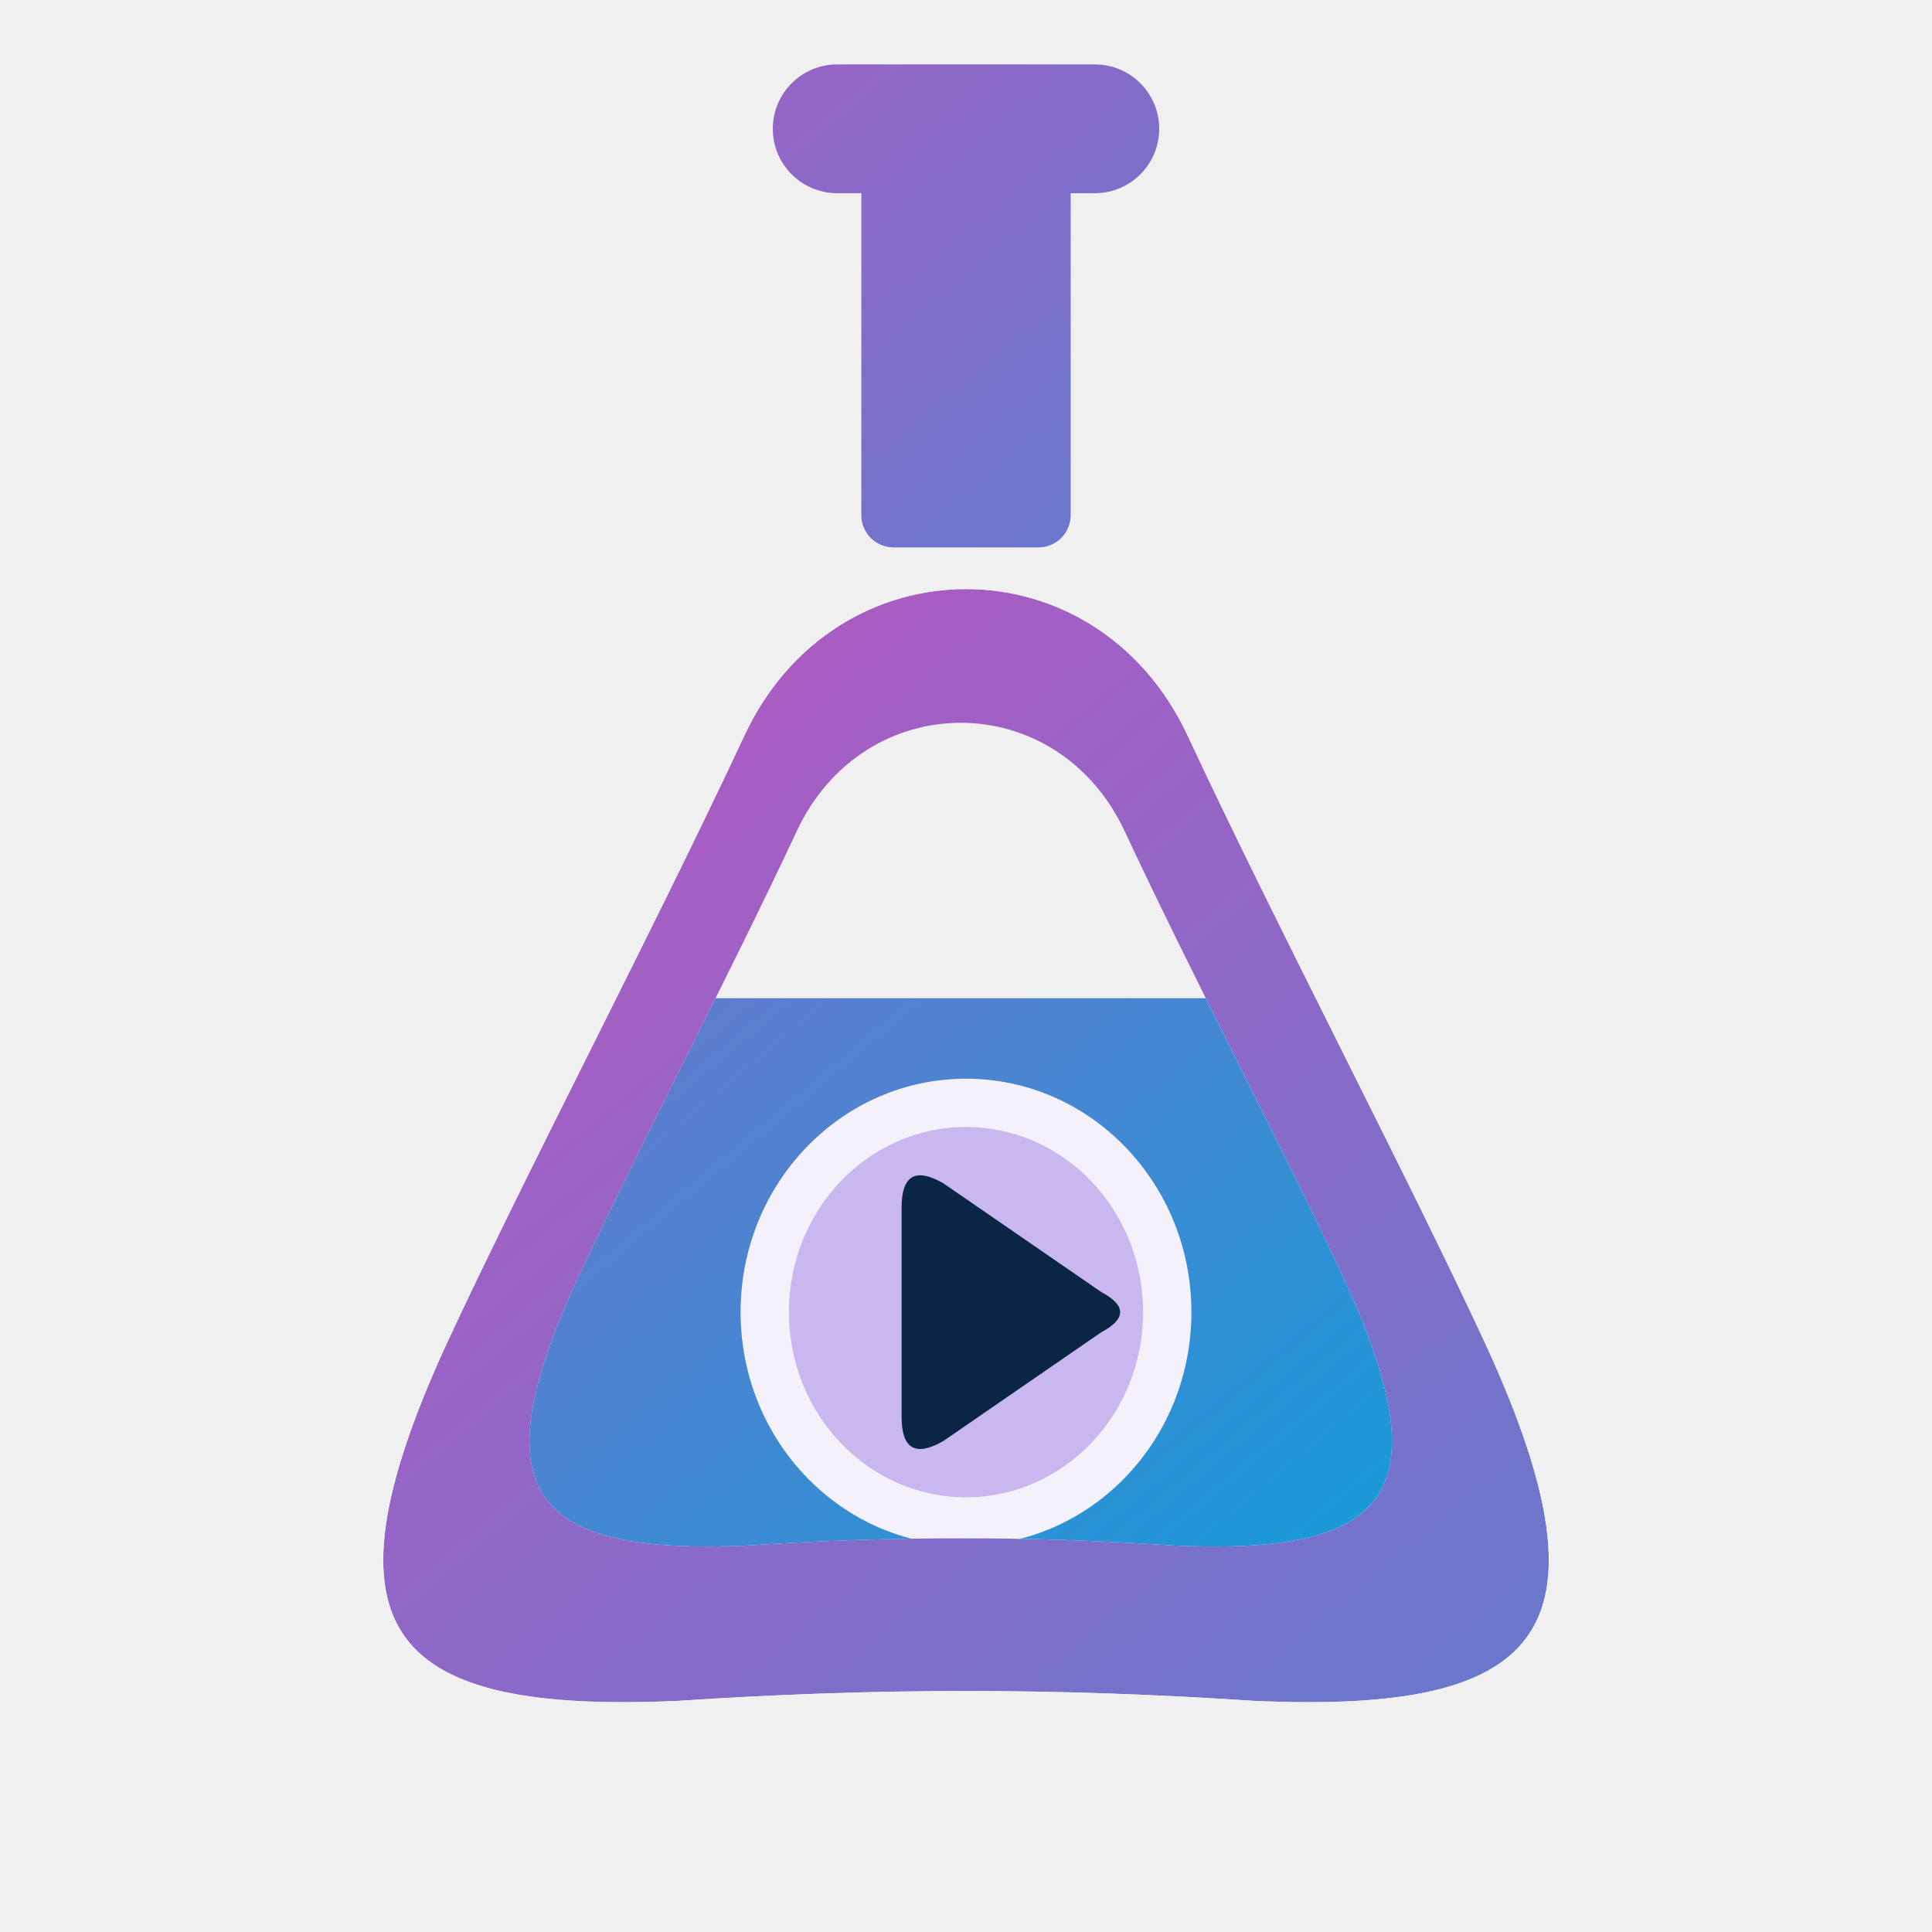
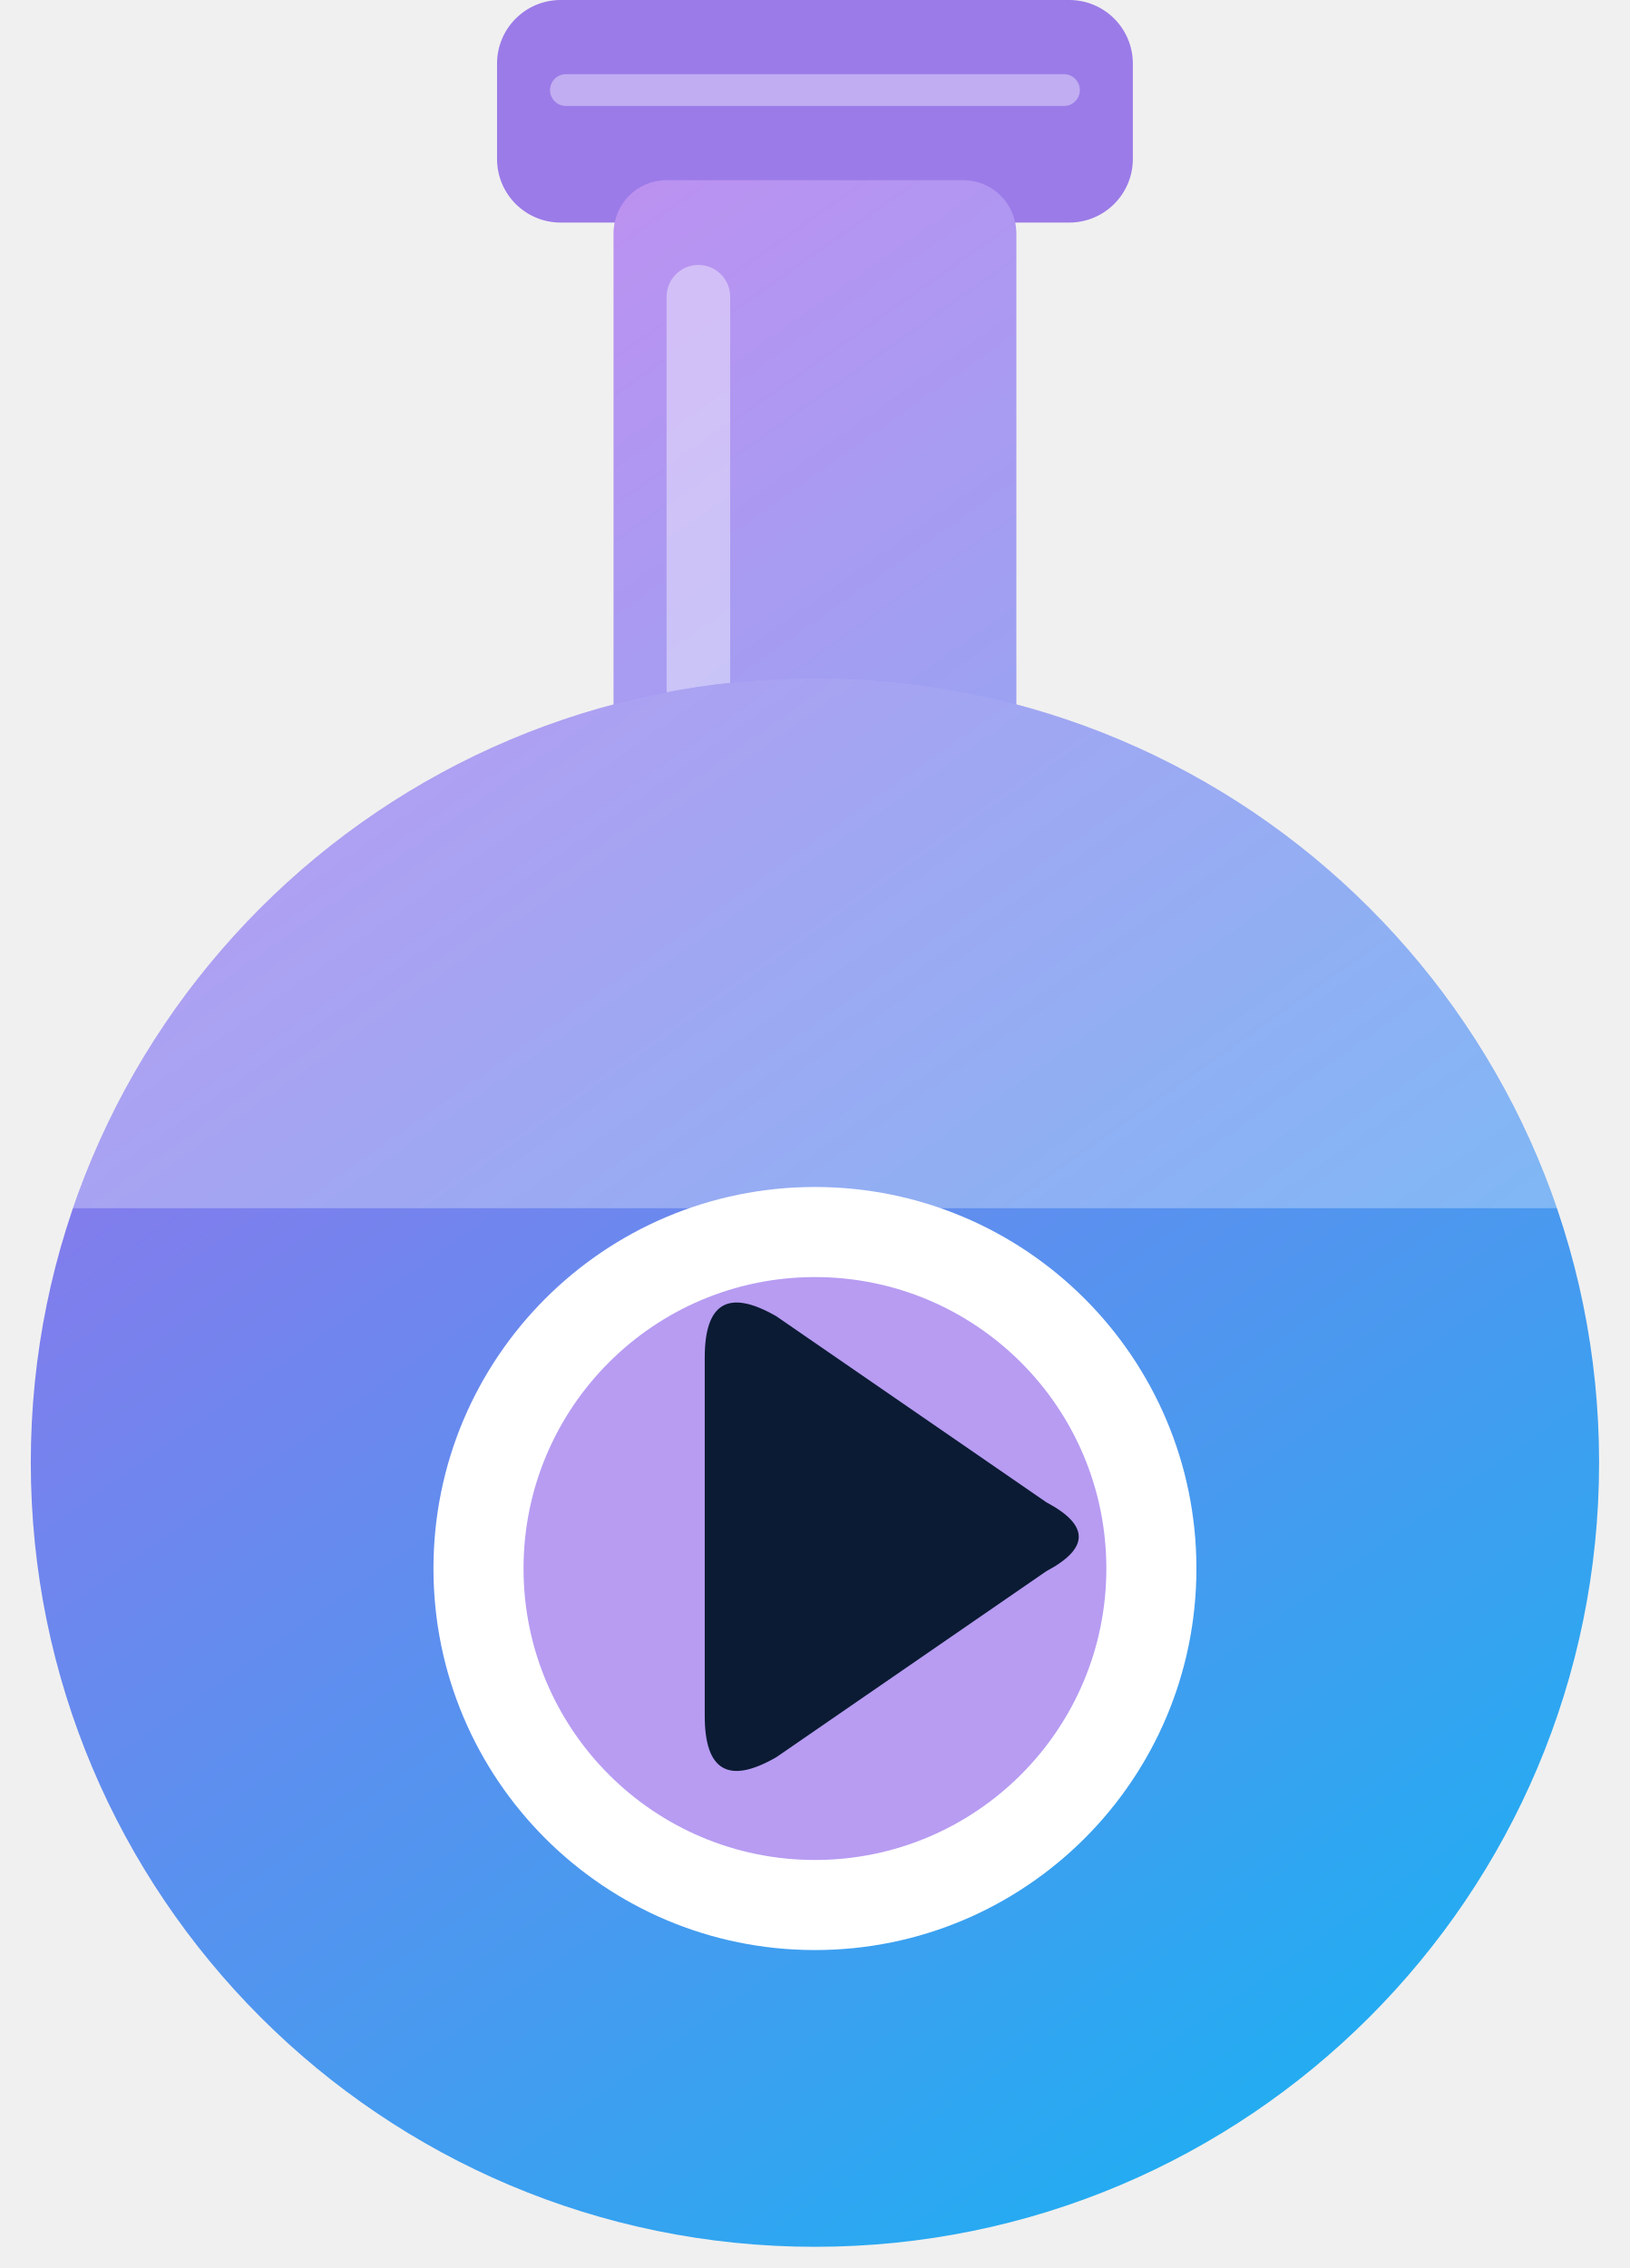
- <svg xmlns="http://www.w3.org/2000/svg" width="32" height="32" viewBox="0 0 220 240" fill="none">
+ <svg xmlns="http://www.w3.org/2000/svg" width="23" height="32" viewBox="34 24 152 214" fill="none">
  <defs>
-     <linearGradient id="g" x1="29" y1="20" x2="191" y2="213" gradientUnits="userSpaceOnUse">
-       <stop stop-color="#AA5CC3" />
-       <stop offset="1" stop-color="#00A4DC" />
+     <linearGradient id="g" x1="36" y1="26" x2="184" y2="236" gradientUnits="userSpaceOnUse">
+       <stop stop-color="#C45BEA" />
+       <stop offset="1" stop-color="#0FB6F2" />
    </linearGradient>
-     <mask id="ring">
-       <path d="M33 21C40 6 60 6 67 21C74 36 84 55 90 68C100 90 94 96 72 95C57 94 43 94 28 95C6 96 0 90 10 68C16 55 26 36 33 21Z" transform="translate(110 140) scale(1.62) translate(-50 -51)" fill="#fff" />
-       <path d="M33 21C40 6 60 6 67 21C74 36 84 55 90 68C100 90 94 96 72 95C57 94 43 94 28 95C6 96 0 90 10 68C16 55 26 36 33 21Z" transform="translate(49.4 78.1) scale(1.1988)" fill="#000" />
-     </mask>
-     <clipPath id="liq">
-       <path d="M33 21C40 6 60 6 67 21C74 36 84 55 90 68C100 90 94 96 72 95C57 94 43 94 28 95C6 96 0 90 10 68C16 55 26 36 33 21Z" transform="translate(49.4 78.1) scale(1.1988)" />
+     <clipPath id="bd">
+       <circle cx="110" cy="162" r="74" />
    </clipPath>
+     <radialGradient id="sp" cx="80" cy="118" r="46" gradientUnits="userSpaceOnUse">
+       <stop stop-color="#fff" stop-opacity=".55" />
+       <stop offset="1" stop-color="#fff" stop-opacity="0" />
+     </radialGradient>
+     <linearGradient id="rm" x1="58" y1="98" x2="150" y2="200" gradientUnits="userSpaceOnUse">
+       <stop stop-color="#fff" stop-opacity=".6" />
+       <stop offset=".45" stop-color="#fff" stop-opacity="0" />
+       <stop offset="1" stop-color="#fff" stop-opacity="0" />
+     </linearGradient>
  </defs>
-   <rect x="97" y="14" width="26" height="54" rx="4" fill="url(#g)" />
-   <rect x="86" y="8" width="48" height="16" rx="8" fill="url(#g)" />
-   <g mask="url(#ring)">
-     <path d="M33 21C40 6 60 6 67 21C74 36 84 55 90 68C100 90 94 96 72 95C57 94 43 94 28 95C6 96 0 90 10 68C16 55 26 36 33 21Z" transform="translate(110 140) scale(1.62) translate(-50 -51)" fill="url(#g)" />
-   </g>
-   <g clip-path="url(#liq)">
-     <path d="M14 124h210v130H14Z" fill="url(#g)" />
-     <ellipse cx="110" cy="163" rx="28" ry="29" fill="#F4F1FB" />
-     <ellipse cx="110" cy="163" rx="22" ry="23" fill="#C9B8F0" />
-     <path d="M102 150Q102 144 107.2 147L126.8 160.5Q131.5 163 126.8 165.5L107.2 179Q102 182 102 176Z" fill="#0B2545" />
+   <rect x="80" y="24" width="60" height="21" rx="6" fill="#9B7BE8" />
+   <rect x="85" y="31" width="50" height="3" rx="1.5" fill="#fff" fill-opacity=".38" />
+   <rect x="91" y="41" width="38" height="57" rx="5" fill="url(#g)" />
+   <rect x="91" y="41" width="38" height="57" rx="5" fill="#fff" fill-opacity=".26" />
+   <rect x="96" y="49" width="6" height="43" rx="3" fill="#fff" fill-opacity=".4" />
+   <circle cx="110" cy="162" r="74" fill="url(#g)" />
+   <g clip-path="url(#bd)">
+     <path d="M30 138h180V60H30Z" fill="#fff" fill-opacity=".3" />
+     <ellipse cx="110" cy="172" rx="36" ry="36" fill="#fff" />
+     <ellipse cx="110" cy="172" rx="27.5" ry="27.5" fill="#B79CF2" />
+     <g transform="translate(110 169) scale(1.3) translate(-110 -163)">
+       <path d="M102 150Q102 144 107.2 147L126.8 160.5Q131.5 163 126.8 165.5L107.2 179Q102 182 102 176Z" fill="#0B1B33" />
+     </g>
  </g>
</svg>
